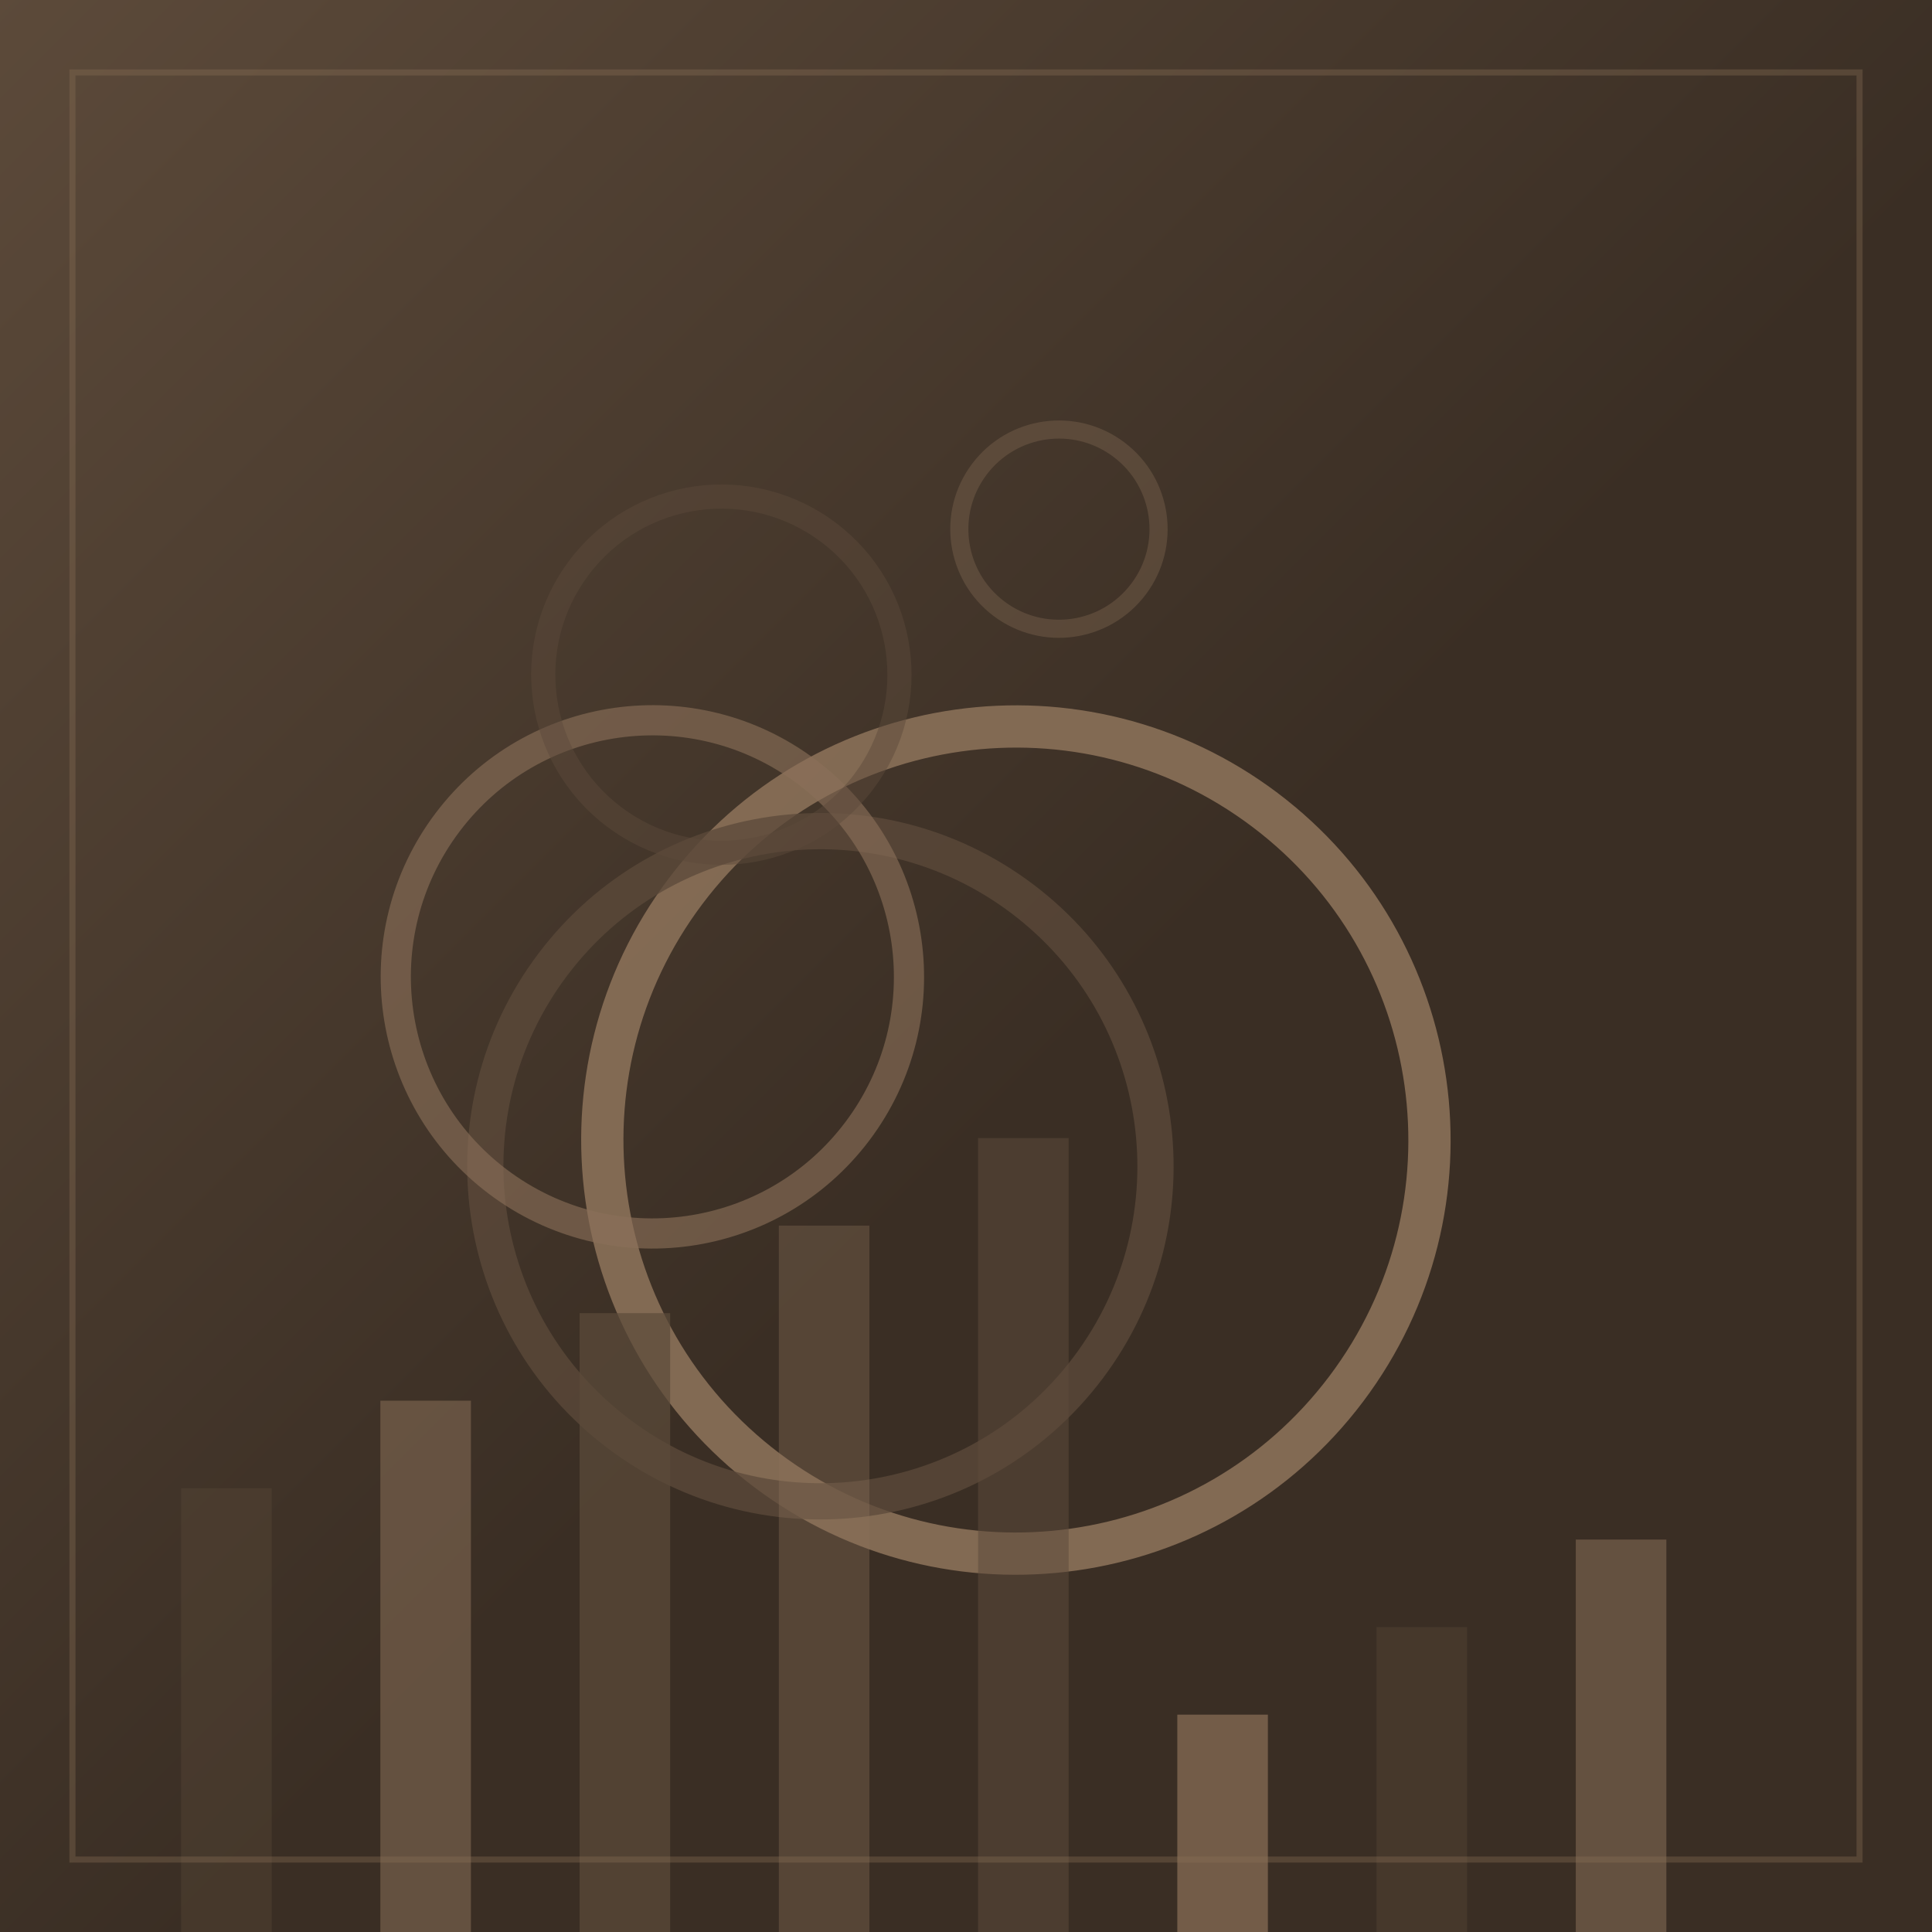
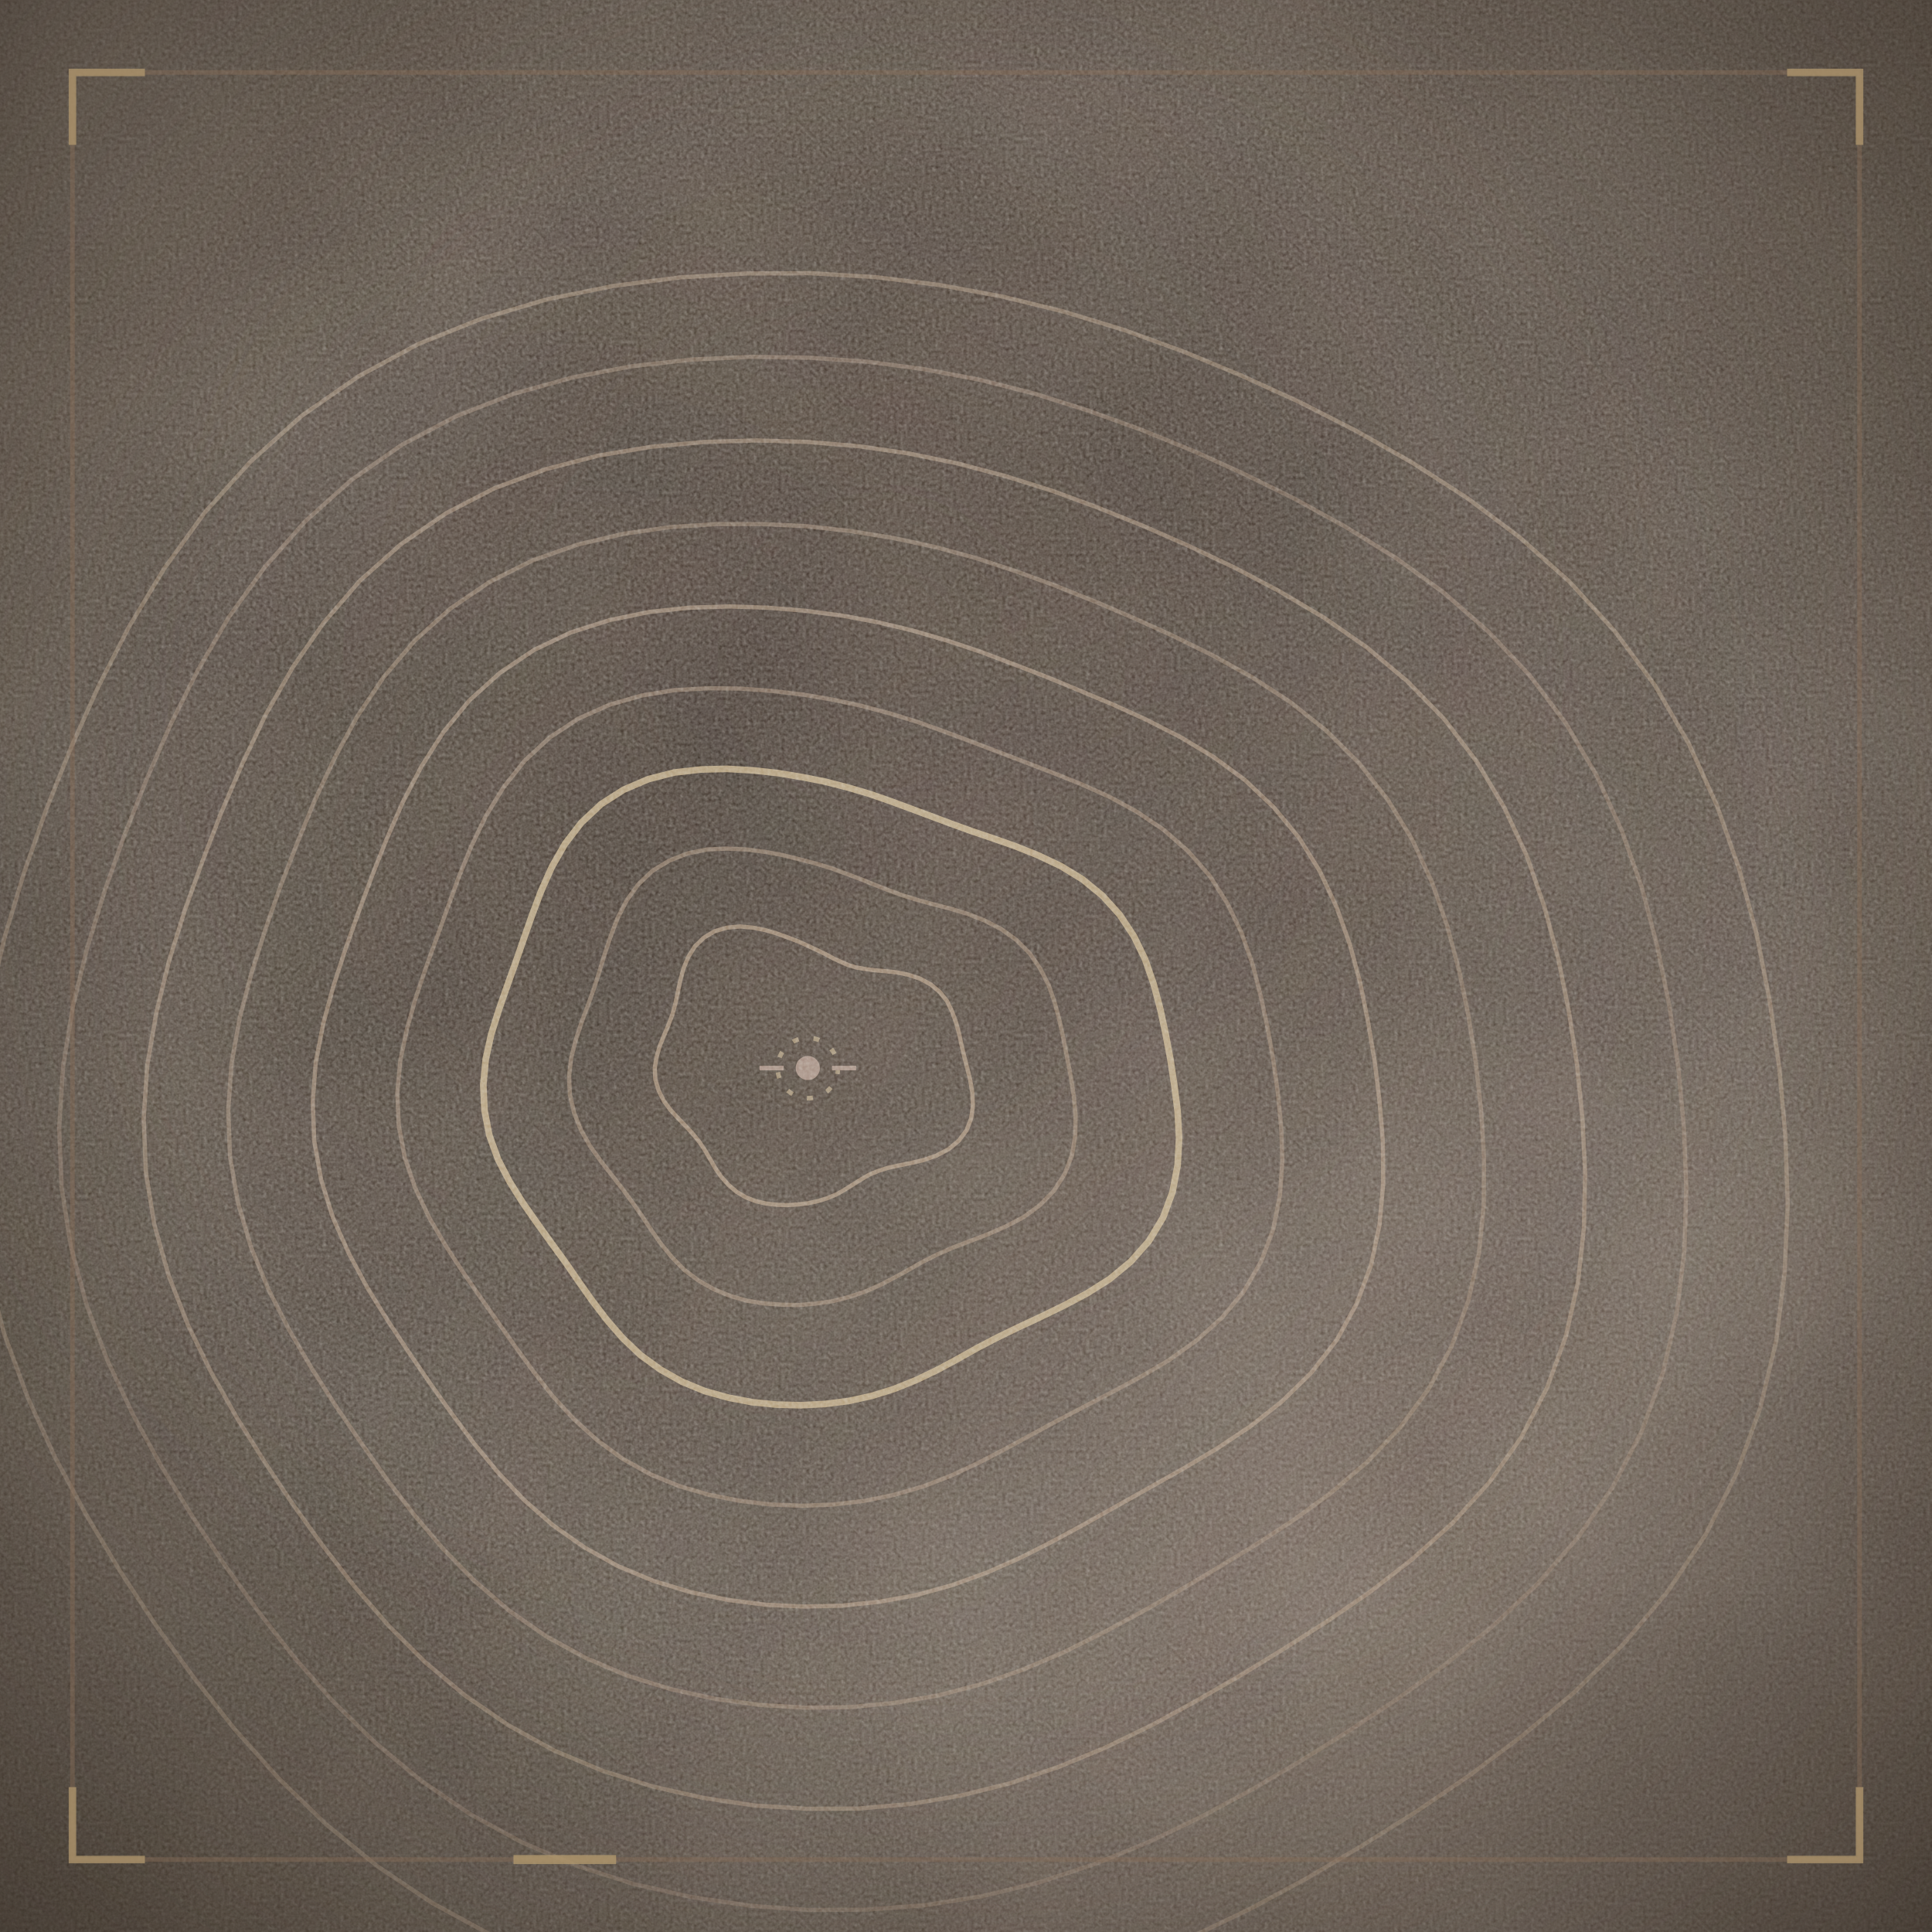
- <svg xmlns="http://www.w3.org/2000/svg" width="640" height="640" viewBox="0 0 640 640">
+ <svg xmlns="http://www.w3.org/2000/svg" width="640" height="640" viewBox="0 0 640 640" data-family="topo" role="img">
  <defs>
-     <linearGradient id="g" x1="0" y1="0" x2="1" y2="1">
-       <stop offset="0" stop-color="#5c4a3a" />
-       <stop offset="0.55" stop-color="#3a2e24" />
-       <stop offset="1" stop-color="#3a2e24" />
+     <linearGradient id="c02bg" x1="0" y1="0" x2="1" y2="1" gradientTransform="rotate(-10.4 0.5 0.5)">
+       <stop offset="0" stop-color="#3d3126" />
+       <stop offset="1" stop-color="#342920" />
    </linearGradient>
+     <radialGradient id="c02b1" cx="0.5" cy="0.5" r="0.5">
+       <stop offset="0" stop-color="#4b3332" stop-opacity="0.62" />
+       <stop offset="0.6" stop-color="#4b3332" stop-opacity="0.28" />
+       <stop offset="1" stop-color="#4b3332" stop-opacity="0" />
+     </radialGradient>
+     <radialGradient id="c02b2" cx="0.5" cy="0.5" r="0.5">
+       <stop offset="0" stop-color="#907567" stop-opacity="0.56" />
+       <stop offset="0.55" stop-color="#907567" stop-opacity="0.22" />
+       <stop offset="1" stop-color="#907567" stop-opacity="0" />
+     </radialGradient>
+     <radialGradient id="c02b3" cx="0.5" cy="0.5" r="0.5">
+       <stop offset="0" stop-color="#625c43" stop-opacity="0.66" />
+       <stop offset="0.6" stop-color="#625c43" stop-opacity="0.3" />
+       <stop offset="1" stop-color="#625c43" stop-opacity="0" />
+     </radialGradient>
+     <linearGradient id="c02sheen" x1="0" y1="0" x2="1" y2="1">
+       <stop offset="0" stop-color="#ffffff" stop-opacity="0.13" />
+       <stop offset="0.4" stop-color="#ffffff" stop-opacity="0" />
+       <stop offset="1" stop-color="#000000" stop-opacity="0.14" />
+     </linearGradient>
+     <radialGradient id="c02vig" cx="0.5" cy="0.46" r="0.75">
+       <stop offset="0.55" stop-color="#3a2e24" stop-opacity="0" />
+       <stop offset="1" stop-color="#2d241c" stop-opacity="0.66" />
+     </radialGradient>
+     <radialGradient id="c02core" cx="0.5" cy="0.5" r="0.5">
+       <stop offset="0" stop-color="#907567" stop-opacity="0.9" />
+       <stop offset="0.45" stop-color="#907567" stop-opacity="0.32" />
+       <stop offset="1" stop-color="#907567" stop-opacity="0" />
+     </radialGradient>
+     <filter id="c02mottle" x="0" y="0" width="100%" height="100%">
+       <feTurbulence type="fractalNoise" baseFrequency="0.011" numOctaves="3" seed="204" stitchTiles="stitch" />
+       <feColorMatrix type="matrix" values="0 0 0 0 1 0 0 0 0 1 0 0 0 0 1 0.5 0.5 0.5 0 -0.32" />
+     </filter>
+     <filter id="c02grain" x="0" y="0" width="100%" height="100%">
+       <feTurbulence type="fractalNoise" baseFrequency="0.862" numOctaves="2" seed="261" stitchTiles="stitch" />
+       <feColorMatrix type="matrix" values="0 0 0 0 0.87 0 0 0 0 0.85 0 0 0 0 0.8 0.28 0.28 0.28 0 0" />
+     </filter>
  </defs>
-   <rect width="640" height="640" fill="url(#g)" />
-   <g transform="rotate(37 320 320)">
-     <circle cx="367.9" cy="356.1" r="137" fill="none" stroke="#8a7058" stroke-width="14" opacity="0.9" />
-     <circle cx="321.4" cy="402.0" r="111" fill="none" stroke="#5c4a3a" stroke-width="12" opacity="0.76" />
-     <circle cx="239.2" cy="385.4" r="85" fill="none" stroke="#8a7058" stroke-width="10" opacity="0.62" />
-     <circle cx="197.2" cy="291.7" r="59" fill="none" stroke="#5c4a3a" stroke-width="8" opacity="0.48" />
-     <circle cx="257.5" cy="185.9" r="33" fill="none" stroke="#8a7058" stroke-width="6" opacity="0.34" />
+   <rect width="640" height="640" fill="url(#c02bg)" />
+   <circle cx="291.5" cy="215.7" r="389.1" fill="url(#c02b1)" style="mix-blend-mode:soft-light" />
+   <circle cx="459.3" cy="521.0" r="351.3" fill="url(#c02b2)" style="mix-blend-mode:screen" opacity="0.55" />
+   <circle cx="191.5" cy="285.6" r="402.1" fill="url(#c02b3)" style="mix-blend-mode:multiply" opacity="0.5" />
+   <g>
+     <polygon points="320.4,353.8 321.4,357.8 322.1,362.0 322.3,366.3 321.7,370.5 320.2,374.4 317.6,377.9 314.2,380.7 310.2,382.8 305.9,384.3 301.6,385.3 297.6,386.1 294.0,386.9 290.9,387.9 288.0,389.1 285.4,390.6 282.7,392.3 280.0,394.0 277.2,395.6 274.1,396.9 270.9,397.9 267.6,398.6 264.2,399.0 260.8,399.2 257.3,399.1 253.8,398.7 250.3,397.9 247.0,396.6 244.0,394.8 241.3,392.5 238.9,389.8 236.9,386.9 235.2,383.9 233.5,381.0 231.7,378.3 229.6,375.7 227.3,373.2 224.8,370.6 222.2,367.8 219.9,364.7 218.2,361.3 217.1,357.6 216.9,353.8 217.5,350.1 218.6,346.4 220.0,342.9 221.4,339.6 222.7,336.2 223.7,332.6 224.5,328.9 225.3,325.0 226.4,320.9 228.0,317.0 230.2,313.5 233.2,310.6 236.7,308.5 240.8,307.3 245.1,306.9 249.4,307.3 253.5,308.1 257.5,309.3 261.1,310.6 264.5,311.9 267.6,313.3 270.6,314.7 273.3,316.0 275.9,317.4 278.5,318.6 281.0,319.7 283.7,320.5 286.6,321.0 289.7,321.4 293.2,321.7 297.0,322.1 300.9,322.9 304.8,324.2 308.3,326.1 311.3,328.6 313.7,331.6 315.4,335.1 316.7,338.7 317.7,342.4 318.5,346.1 319.4,349.9" fill="none" stroke="#9a7d62" stroke-width="1.4" opacity="0.78" />
+     <polygon points="354.7,356.6 355.7,363.0 356.3,369.5 356.2,376.2 355.1,382.7 352.7,388.9 349.1,394.5 344.4,399.3 338.9,403.3 332.9,406.4 326.9,409.0 321.1,411.2 315.6,413.3 310.6,415.5 305.8,417.9 301.2,420.5 296.5,423.1 291.7,425.6 286.7,427.8 281.4,429.6 276.0,431.0 270.4,431.8 264.8,432.3 259.0,432.2 253.3,431.8 247.5,430.9 241.9,429.3 236.5,427.1 231.4,424.2 226.7,420.7 222.6,416.5 219.0,412.1 215.7,407.4 212.6,402.7 209.4,398.2 206.1,393.7 202.6,389.2 199.0,384.6 195.5,379.7 192.5,374.4 190.2,368.7 188.8,362.7 188.5,356.6 189.2,350.5 190.7,344.6 192.6,338.8 194.7,333.2 196.7,327.6 198.5,322.0 200.3,316.1 202.3,310.1 204.6,304.1 207.6,298.3 211.4,293.0 216.1,288.5 221.7,285.1 227.8,282.7 234.2,281.4 240.8,281.1 247.2,281.4 253.5,282.2 259.4,283.3 265.0,284.7 270.4,286.1 275.6,287.7 280.5,289.5 285.3,291.3 290.0,293.2 294.6,295.0 299.3,296.7 304.2,298.2 309.3,299.6 314.8,301.0 320.4,302.7 326.1,304.9 331.7,307.8 336.7,311.4 341.1,315.8 344.6,320.9 347.4,326.4 349.4,332.2 351.0,338.2 352.3,344.2 353.5,350.4" fill="none" stroke="#826852" stroke-width="1.4" opacity="0.75" />
+     <polygon points="389.0,359.4 390.1,368.1 390.6,377.1 390.1,386.0 388.4,394.9 385.3,403.3 380.6,411.1 374.6,417.9 367.6,423.7 360.0,428.5 352.2,432.6 344.6,436.3 337.3,439.7 330.3,443.1 323.6,446.6 317.0,450.3 310.3,453.9 303.4,457.2 296.2,460.1 288.8,462.4 281.1,464.1 273.2,465.1 265.3,465.5 257.3,465.3 249.2,464.5 241.3,463.0 233.4,460.8 225.9,457.7 218.8,453.7 212.2,448.9 206.3,443.3 201.0,437.2 196.2,430.9 191.6,424.4 187.2,418.0 182.6,411.7 178.0,405.3 173.3,398.6 168.9,391.6 165.0,384.1 162.1,376.1 160.5,367.8 160.1,359.4 160.9,350.9 162.7,342.7 165.2,334.7 167.9,326.9 170.7,319.1 173.4,311.3 176.2,303.3 179.2,295.3 182.8,287.2 187.2,279.5 192.6,272.5 199.1,266.4 206.6,261.6 214.8,258.1 223.4,255.9 232.2,254.9 240.9,254.7 249.5,255.2 257.7,256.1 265.6,257.4 273.2,258.9 280.6,260.8 287.8,262.9 294.7,265.3 301.5,267.8 308.2,270.3 314.9,272.8 321.8,275.3 328.9,277.7 336.3,280.3 343.8,283.3 351.4,286.9 358.6,291.3 365.2,296.7 370.9,303.0 375.6,310.1 379.3,317.7 382.1,325.8 384.3,334.0 386.1,342.4 387.7,350.8" fill="none" stroke="#b0976d" stroke-width="2.2" opacity="0.90" />
+     <polygon points="423.3,362.1 424.4,373.3 424.8,384.6 424.0,395.9 421.8,407.1 417.8,417.8 412.1,427.7 404.8,436.5 396.3,444.1 387.0,450.7 377.5,456.3 368.1,461.3 358.9,466.1 350.1,470.7 341.4,475.4 332.8,480.1 324.1,484.6 315.1,488.8 305.8,492.4 296.1,495.2 286.2,497.2 276.0,498.4 265.8,498.8 255.5,498.4 245.2,497.2 235.0,495.2 225.0,492.3 215.3,488.3 206.2,483.2 197.7,477.0 190.0,470.0 183.0,462.4 176.7,454.3 170.7,446.1 164.9,437.9 159.1,429.7 153.3,421.3 147.6,412.6 142.2,403.4 137.6,393.7 134.1,383.5 132.1,372.9 131.6,362.1 132.6,351.4 134.8,340.9 137.7,330.6 141.1,320.5 144.7,310.6 148.3,300.6 152.0,290.5 156.1,280.4 160.9,270.4 166.8,260.8 173.8,252.0 182.1,244.3 191.5,238.1 201.8,233.5 212.6,230.4 223.6,228.6 234.6,228.0 245.4,228.1 255.9,228.9 266.1,230.1 276.0,231.8 285.7,233.9 295.0,236.4 304.1,239.2 313.0,242.4 321.8,245.7 330.5,249.0 339.4,252.4 348.5,255.9 357.8,259.6 367.2,263.8 376.6,268.9 385.5,274.9 393.6,282.0 400.7,290.1 406.6,299.3 411.3,309.1 414.9,319.3 417.6,329.8 419.9,340.5 421.8,351.2" fill="none" stroke="#826852" stroke-width="1.4" opacity="0.69" />
+     <polygon points="457.0,364.9 458.1,378.4 458.2,392.0 457.0,405.6 454.2,419.0 449.4,431.9 442.8,443.9 434.4,454.7 424.6,464.3 413.9,472.7 402.9,480.0 391.8,486.6 380.8,492.8 370.1,498.8 359.6,504.7 348.9,510.5 338.1,516.0 327.0,520.9 315.4,525.1 303.5,528.4 291.3,530.6 278.8,531.9 266.3,532.2 253.7,531.6 241.2,530.0 228.7,527.4 216.5,523.7 204.7,518.8 193.6,512.6 183.2,505.3 173.6,496.9 164.9,487.7 156.9,478.0 149.5,468.1 142.3,458.0 135.3,447.8 128.4,437.4 121.7,426.6 115.6,415.3 110.3,403.4 106.4,390.9 104.1,378.0 103.6,364.9 104.6,351.9 107.1,339.0 110.5,326.5 114.5,314.2 118.8,302.1 123.3,290.0 128.1,277.9 133.4,265.8 139.6,253.9 146.9,242.5 155.5,232.0 165.6,222.9 176.9,215.3 189.1,209.5 202.0,205.4 215.2,202.7 228.4,201.3 241.4,200.9 254.2,201.3 266.6,202.3 278.8,203.9 290.7,206.1 302.4,208.9 313.7,212.2 324.8,215.9 335.7,220.0 346.6,224.2 357.5,228.7 368.5,233.3 379.7,238.4 390.9,244.1 401.9,250.7 412.4,258.4 421.9,267.4 430.3,277.5 437.2,288.6 442.8,300.6 447.2,313.0 450.6,325.7 453.2,338.6 455.4,351.7" fill="none" stroke="#9a7d62" stroke-width="1.4" opacity="0.66" />
+     <polygon points="490.6,367.7 491.6,383.4 491.5,399.3 489.9,415.2 486.4,430.9 480.9,445.9 473.3,460.0 463.8,472.9 452.8,484.4 440.8,494.6 428.3,503.7 415.5,512.0 402.8,519.7 390.3,527.1 377.8,534.2 365.1,541.0 352.2,547.4 338.8,553.1 325.1,557.9 310.9,561.6 296.4,564.1 281.6,565.5 266.8,565.7 251.9,564.8 237.1,562.8 222.4,559.6 208.1,555.2 194.2,549.3 181.0,542.1 168.6,533.5 157.2,523.7 146.8,513.1 137.2,501.8 128.2,490.1 119.7,478.1 111.4,466.0 103.4,453.5 95.8,440.6 88.9,427.1 83.1,413.0 78.8,398.3 76.2,383.1 75.6,367.7 76.7,352.3 79.4,337.2 83.3,322.4 87.9,307.9 92.9,293.6 98.4,279.4 104.2,265.3 110.8,251.2 118.3,237.4 127.1,224.3 137.4,212.2 149.2,201.6 162.3,192.7 176.5,185.6 191.4,180.4 206.7,176.8 222.1,174.6 237.3,173.6 252.4,173.6 267.1,174.3 281.6,175.9 295.8,178.2 309.8,181.2 323.4,184.9 336.7,189.3 349.8,194.1 362.8,199.3 375.7,204.8 388.7,210.7 401.7,217.1 414.7,224.3 427.3,232.5 439.3,242.0 450.2,252.8 459.7,264.9 467.8,278.1 474.3,292.1 479.4,306.7 483.4,321.7 486.5,336.8 488.9,352.2" fill="none" stroke="#826852" stroke-width="1.4" opacity="0.63" />
+     <polygon points="524.2,370.5 525.1,388.5 524.7,406.7 522.7,424.9 518.7,442.7 512.4,459.9 503.9,476.2 493.3,491.1 481.1,504.6 467.7,516.6 453.6,527.5 439.3,537.3 424.8,546.5 410.4,555.3 396.0,563.6 381.3,571.6 366.2,578.9 350.7,585.3 334.7,590.7 318.3,594.8 301.5,597.6 284.4,599.1 267.3,599.2 250.1,598.1 233.1,595.6 216.2,591.8 199.6,586.6 183.6,579.9 168.4,571.5 154.1,561.7 140.8,550.6 128.6,538.4 117.4,525.5 106.9,512.0 97.0,498.3 87.6,484.2 78.5,469.7 70.0,454.7 62.3,439.0 55.9,422.6 51.1,405.6 48.3,388.2 47.6,370.5 48.8,352.8 51.8,335.4 56.0,318.3 61.2,301.6 67.1,285.2 73.4,268.9 80.4,252.7 88.1,236.6 97.0,221.0 107.3,206.2 119.2,192.4 132.8,180.3 147.8,170.0 163.9,161.7 180.9,155.4 198.3,150.9 215.8,148.0 233.3,146.4 250.6,145.9 267.6,146.4 284.4,147.8 300.9,150.2 317.1,153.5 333.0,157.7 348.6,162.6 363.8,168.2 378.9,174.3 393.9,180.9 408.9,188.0 423.7,195.8 438.4,204.5 452.7,214.4 466.1,225.6 478.4,238.2 489.2,252.3 498.3,267.5 505.8,283.6 511.6,300.4 516.2,317.6 519.7,335.0 522.4,352.7" fill="none" stroke="#9a7d62" stroke-width="1.4" opacity="0.60" />
+     <polygon points="557.8,373.3 558.6,393.6 558.0,414.1 555.5,434.5 550.9,454.6 543.9,474.0 534.4,492.3 522.8,509.2 509.3,524.7 494.6,538.6 479.0,551.2 463.0,562.7 446.8,573.4 430.6,583.5 414.2,593.1 397.4,602.1 380.3,610.3 362.6,617.5 344.4,623.5 325.6,628.1 306.6,631.1 287.2,632.6 267.8,632.7 248.4,631.3 229.0,628.4 209.9,624.1 191.2,618.1 173.1,610.4 155.8,601.0 139.5,589.9 124.4,577.4 110.5,563.8 97.6,549.2 85.7,534.0 74.4,518.4 63.7,502.3 53.5,485.8 44.1,468.7 35.7,450.9 28.7,432.3 23.5,413.0 20.4,393.3 19.6,373.3 20.9,353.3 24.1,333.6 28.8,314.3 34.6,295.3 41.2,276.7 48.5,258.3 56.5,240.0 65.5,222.1 75.7,204.6 87.6,188.0 101.1,172.7 116.4,159.0 133.2,147.3 151.3,137.8 170.3,130.4 189.8,125.0 209.5,121.3 229.2,119.1 248.8,118.2 268.1,118.5 287.2,119.8 306.1,122.3 324.5,125.8 342.7,130.4 360.4,136.0 377.9,142.3 395.1,149.3 412.1,157.0 429.0,165.3 445.7,174.5 462.2,184.7 478.1,196.2 493.0,209.2 506.7,223.7 518.7,239.6 528.9,256.9 537.2,275.1 543.9,294.1 549.0,313.5 553.0,333.2 555.9,353.1" fill="none" stroke="#826852" stroke-width="1.4" opacity="0.57" />
+     <polygon points="591.4,376.0 592.2,398.7 591.2,421.4 588.4,444.1 583.1,466.4 575.3,488.0 565.0,508.4 552.3,527.4 537.6,544.8 521.5,560.6 504.4,574.9 486.8,588.1 468.9,600.3 450.7,611.7 432.4,622.5 413.6,632.6 394.3,641.8 374.5,649.7 354.0,656.3 333.0,661.3 311.7,664.6 290.0,666.2 268.3,666.2 246.6,664.5 224.9,661.2 203.6,656.3 182.7,649.5 162.5,640.9 143.2,630.4 125.0,618.2 108.0,604.3 92.3,589.1 77.8,572.9 64.4,556.0 51.7,538.5 39.8,520.5 28.6,501.9 18.2,482.7 9.1,462.7 1.4,441.9 -4.2,420.4 -7.5,398.3 -8.4,376.0 -7.0,353.8 -3.5,331.8 1.6,310.2 8.0,289.0 15.3,268.2 23.5,247.7 32.6,227.4 42.8,207.5 54.5,188.2 67.8,169.8 83.0,152.9 100.0,137.7 118.7,124.7 138.7,113.9 159.7,105.5 181.4,99.1 203.3,94.7 225.2,91.9 247.0,90.6 268.6,90.5 290.0,91.8 311.2,94.4 331.9,98.2 352.3,103.2 372.3,109.3 391.9,116.4 411.2,124.4 430.3,133.1 449.2,142.7 467.7,153.2 485.9,164.9 503.4,178.0 519.9,192.7 534.9,209.1 548.2,227.0 559.4,246.3 568.7,266.7 576.1,287.8 581.9,309.4 586.2,331.4 589.4,353.6" fill="none" stroke="#9a7d62" stroke-width="1.4" opacity="0.54" />
+     <circle cx="267.6" cy="353.8" r="4" fill="#907567" />
+     <circle cx="267.6" cy="353.8" r="10" fill="none" stroke="#b0976d" stroke-width="1.5" stroke-dasharray="2 5" opacity="0.7" />
+     <line x1="251.6" y1="353.8" x2="259.6" y2="353.8" stroke="#907567" stroke-width="1.5" />
+     <line x1="275.6" y1="353.8" x2="283.6" y2="353.8" stroke="#907567" stroke-width="1.5" />
  </g>
-   <rect x="60" y="493" width="30" height="147" fill="#5c4a3a" opacity="0.35" />
-   <rect x="126" y="464" width="30" height="176" fill="#8a7058" opacity="0.53" />
-   <rect x="192" y="435" width="30" height="205" fill="#5c4a3a" opacity="0.71" />
-   <rect x="258" y="406" width="30" height="234" fill="#8a7058" opacity="0.35" />
-   <rect x="324" y="377" width="30" height="263" fill="#5c4a3a" opacity="0.53" />
-   <rect x="390" y="568" width="30" height="72" fill="#8a7058" opacity="0.71" />
-   <rect x="456" y="539" width="30" height="101" fill="#5c4a3a" opacity="0.35" />
-   <rect x="522" y="510" width="30" height="130" fill="#8a7058" opacity="0.53" />
-   <rect x="24" y="24" width="592" height="592" fill="none" stroke="#8a7058" stroke-opacity="0.35" stroke-width="2" />
+   <rect width="640" height="640" fill="url(#c02sheen)" style="mix-blend-mode:soft-light" opacity="0.7" />
+   <rect width="640" height="640" filter="url(#c02mottle)" style="mix-blend-mode:soft-light" opacity="0.42" />
+   <rect width="640" height="640" filter="url(#c02grain)" opacity="0.67" />
+   <rect width="640" height="640" fill="url(#c02vig)" />
+   <rect x="24" y="24" width="592" height="592" fill="none" stroke="#8a7058" stroke-opacity="0.4" stroke-width="1.5" />
+   <path d="M24 48 V24 H48 M592 24 H616 V48 M616 592 V616 H592 M48 616 H24 V592" fill="none" stroke="#b0976d" stroke-width="2.5" opacity="0.75" />
+   <rect x="170.1" y="614.5" width="34" height="3" fill="#b0976d" opacity="0.8" />
</svg>
